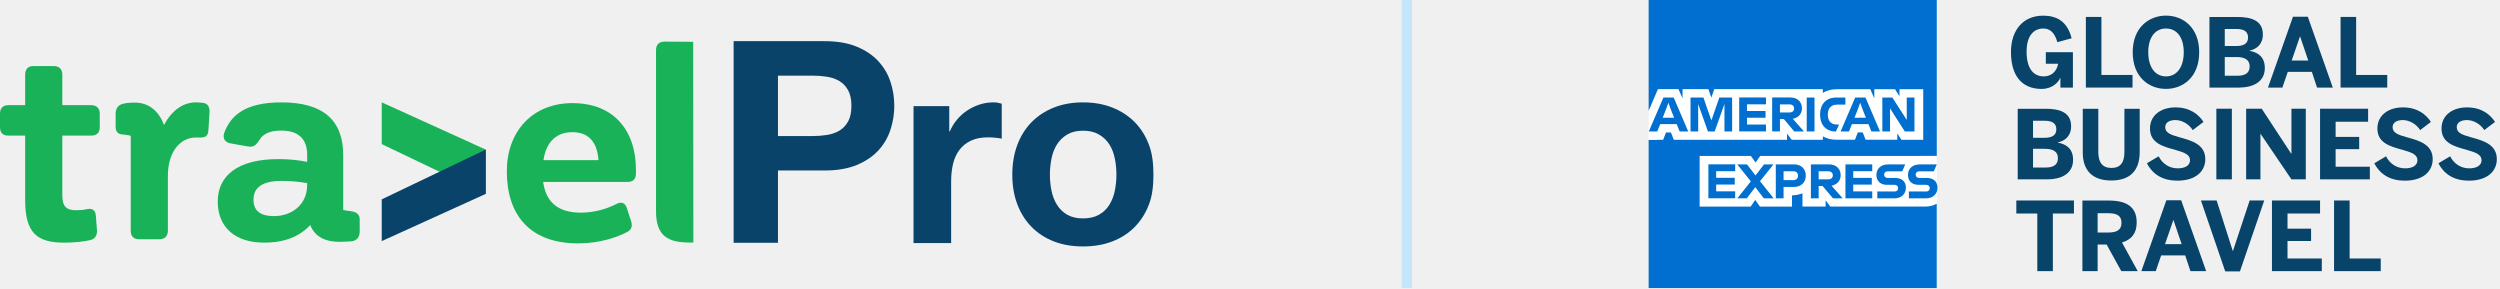
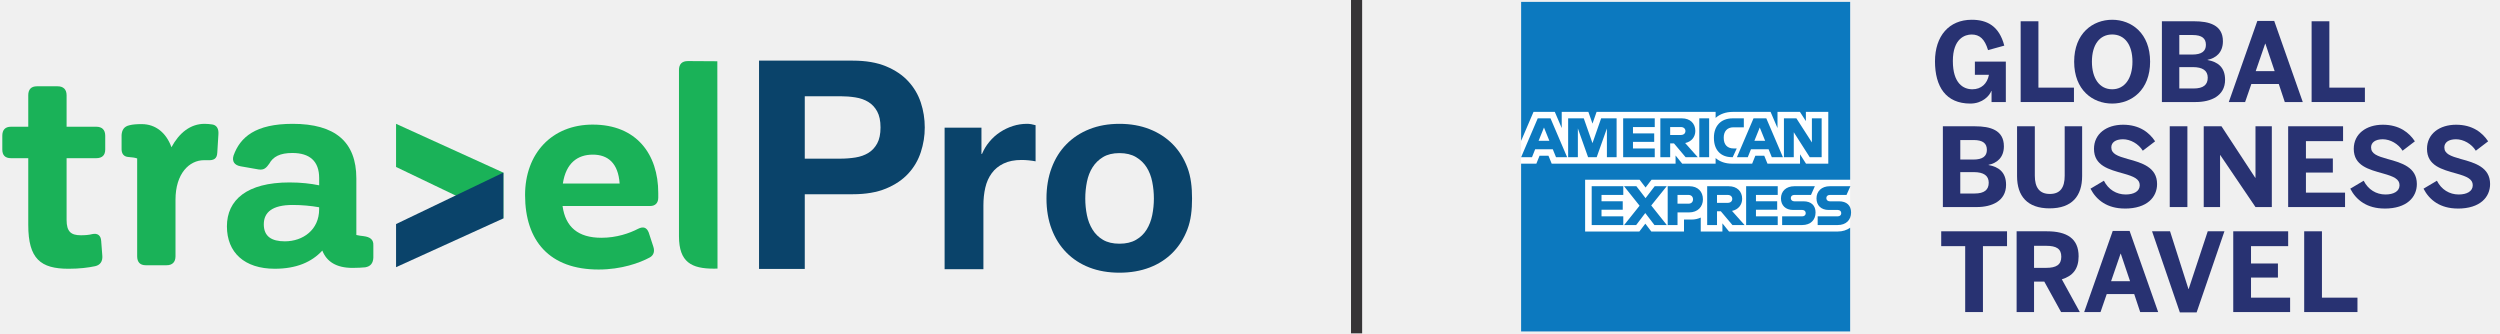
- <svg xmlns="http://www.w3.org/2000/svg" width="243" height="28" viewBox="0 0 243 28" fill="none">
-   <g clip-path="url(#clip0_128_330)">
-     <path d="M80.147 4.002C81.374 4.002 82.415 4.18 83.276 4.536C84.136 4.893 84.836 5.364 85.375 5.95C85.915 6.536 86.308 7.205 86.555 7.953C86.803 8.704 86.925 9.482 86.925 10.287C86.925 11.091 86.803 11.847 86.555 12.606C86.308 13.366 85.915 14.039 85.375 14.623C84.836 15.209 84.136 15.681 83.276 16.037C82.415 16.394 81.372 16.572 80.147 16.572H75.618V23.598H71.308V4H80.147V4.002ZM78.967 13.225C79.462 13.225 79.936 13.188 80.395 13.115C80.853 13.042 81.256 12.899 81.603 12.69C81.95 12.481 82.229 12.181 82.44 11.798C82.651 11.414 82.757 10.91 82.757 10.288C82.757 9.667 82.651 9.163 82.44 8.778C82.229 8.394 81.95 8.098 81.603 7.887C81.256 7.676 80.853 7.535 80.395 7.462C79.938 7.389 79.462 7.352 78.967 7.352H75.618V13.226H78.967V13.225Z" fill="#0A436A" />
-     <path d="M92.268 10.31V12.781H92.319C92.492 12.369 92.722 11.988 93.016 11.636C93.307 11.284 93.642 10.983 94.02 10.735C94.397 10.487 94.802 10.293 95.231 10.155C95.66 10.019 96.107 9.949 96.571 9.949C96.811 9.949 97.078 9.992 97.369 10.078V13.477C97.197 13.443 96.991 13.412 96.75 13.388C96.51 13.361 96.278 13.349 96.054 13.349C95.385 13.349 94.819 13.46 94.355 13.684C93.891 13.907 93.518 14.211 93.236 14.598C92.952 14.985 92.751 15.436 92.631 15.95C92.512 16.465 92.451 17.023 92.451 17.625V23.625H88.795V10.313H92.271L92.268 10.31Z" fill="#0A436A" />
-     <path d="M98.885 14.082C99.211 13.216 99.674 12.477 100.276 11.868C100.878 11.259 101.597 10.786 102.439 10.453C103.281 10.118 104.225 9.95 105.271 9.95C106.318 9.95 107.267 10.118 108.116 10.453C108.966 10.788 109.692 11.261 110.292 11.868C110.893 12.477 111.357 13.217 111.682 14.082C112.008 14.949 112.113 15.915 112.113 16.978C112.113 18.042 112.009 19.005 111.682 19.862C111.357 20.721 110.893 21.454 110.292 22.064C109.692 22.673 108.966 23.141 108.116 23.467C107.267 23.792 106.318 23.955 105.271 23.955C104.225 23.955 103.281 23.792 102.439 23.467C101.597 23.141 100.878 22.673 100.276 22.064C99.674 21.454 99.211 20.721 98.885 19.862C98.558 19.005 98.395 18.043 98.395 16.978C98.395 15.913 98.558 14.949 98.885 14.082ZM102.206 18.536C102.309 19.043 102.485 19.498 102.735 19.901C102.983 20.304 103.315 20.626 103.726 20.867C104.138 21.107 104.653 21.228 105.271 21.228C105.89 21.228 106.409 21.108 106.829 20.867C107.25 20.626 107.585 20.305 107.834 19.901C108.082 19.498 108.259 19.043 108.361 18.536C108.464 18.029 108.516 17.512 108.516 16.978C108.516 16.445 108.465 15.922 108.361 15.408C108.259 14.893 108.082 14.439 107.834 14.043C107.585 13.65 107.251 13.327 106.829 13.078C106.409 12.829 105.89 12.704 105.271 12.704C104.653 12.704 104.138 12.829 103.726 13.078C103.313 13.327 102.983 13.65 102.735 14.043C102.485 14.439 102.31 14.893 102.206 15.408C102.104 15.922 102.051 16.447 102.051 16.978C102.051 17.51 102.102 18.029 102.206 18.536Z" fill="#0A436A" />
-     <path d="M8.856 10.222H6.057V7.26C6.057 6.718 5.758 6.419 5.215 6.419H3.259C2.716 6.419 2.445 6.718 2.445 7.26V10.222H0.816C0.273 10.222 0 10.519 0 11.063V12.367C0 12.91 0.271 13.181 0.816 13.181H2.445V19.457C2.445 22.662 3.612 23.586 6.248 23.586C7.281 23.586 8.122 23.477 8.747 23.343C9.237 23.234 9.454 22.881 9.426 22.391L9.318 20.978C9.29 20.436 8.964 20.217 8.476 20.326C8.15 20.408 7.797 20.434 7.389 20.434C6.465 20.434 6.057 20.081 6.057 18.994V13.181H8.856C9.398 13.181 9.698 12.91 9.698 12.367V11.063C9.698 10.521 9.398 10.222 8.856 10.222Z" fill="#1AB258" />
-     <path d="M19.741 10.003C19.55 9.975 19.333 9.949 19.062 9.949C17.73 9.949 16.671 10.791 15.938 12.149C15.448 10.791 14.445 9.975 13.139 9.975C12.651 9.975 12.27 10.003 11.972 10.084C11.484 10.192 11.267 10.518 11.239 11.006V12.228C11.211 12.771 11.456 13.043 11.891 13.07C12.217 13.098 12.488 13.124 12.707 13.205V22.412C12.707 22.957 12.978 23.254 13.521 23.254H15.477C16.02 23.254 16.319 22.957 16.319 22.412V17.09C16.319 14.619 17.623 13.369 19.008 13.369H19.361C19.932 13.397 20.231 13.233 20.257 12.662L20.366 10.896C20.392 10.408 20.203 10.054 19.741 10" fill="#1AB258" />
-     <path d="M34.04 20.516C33.795 20.488 33.578 20.462 33.361 20.408V15.084C33.361 11.634 31.352 9.95 27.358 9.95C23.854 9.95 22.414 11.2 21.789 12.938C21.626 13.481 21.87 13.834 22.442 13.943L24.152 14.242C24.668 14.322 24.885 14.079 25.157 13.699C25.51 13.046 26.161 12.693 27.33 12.693C28.96 12.693 29.857 13.454 29.857 15.056V15.735C29.07 15.572 28.146 15.464 27.059 15.464C23.039 15.464 21.164 17.121 21.164 19.592C21.164 22.064 22.822 23.584 25.673 23.584C27.71 23.584 29.15 22.961 30.155 21.874C30.563 22.907 31.459 23.504 33.008 23.504C33.496 23.504 33.904 23.477 34.203 23.45C34.691 23.367 34.936 23.068 34.963 22.552V21.384C34.991 20.842 34.663 20.597 34.039 20.516M29.856 17.989C29.856 19.918 28.335 21.005 26.623 21.005C25.374 21.005 24.64 20.543 24.64 19.403C24.64 18.264 25.456 17.583 27.357 17.583C28.226 17.583 29.095 17.665 29.856 17.8V17.991V17.989Z" fill="#1AB258" />
-     <path d="M67.377 4.062L64.606 4.045C64.036 4.045 63.764 4.344 63.764 4.887V20.533C63.764 22.978 64.96 23.575 67.051 23.575C67.172 23.575 67.284 23.574 67.395 23.571L67.378 4.06L67.377 4.062Z" fill="#1AB258" />
-     <path d="M55.645 10.022C51.761 10.022 49.262 12.764 49.262 16.65C49.262 20.968 51.571 23.657 56.189 23.657C58.335 23.657 60.073 23.034 61.023 22.516C61.403 22.299 61.485 21.919 61.349 21.512L60.915 20.18C60.724 19.692 60.398 19.583 59.91 19.828C59.122 20.236 57.899 20.67 56.46 20.67C54.26 20.67 53.065 19.664 52.794 17.682H61.051C61.541 17.682 61.812 17.383 61.812 16.895V16.46C61.812 12.794 59.747 10.023 55.647 10.023M52.822 15.564C53.121 13.609 54.234 12.848 55.647 12.848C57.059 12.848 58.037 13.636 58.172 15.564H52.822Z" fill="#1AB258" />
-     <path d="M47.217 14.54V18.85L40.797 15.775L37.104 14.006V9.949L47.217 14.54Z" fill="#1AB258" />
-     <path d="M47.217 18.845V14.535L37.104 19.378V23.436L47.217 18.845Z" fill="#0A436A" />
-   </g>
-   <line x1="136.748" y1="2.18557e-08" x2="136.748" y2="28" stroke="#C5E5FB" />
-   <g clip-path="url(#clip1_128_330)">
-     <path d="M186.714 17.494V15.159H188.254V0H160.248V10.763L161.379 9.537L161.088 13.591H160.248V28H188.248V19.807C188.203 19.83 186.753 19.841 186.708 19.863V17.494H186.714Z" fill="#006FCF" />
-     <path d="M188.259 19.802V15.159H171.09L170.642 15.798L170.188 15.159H165.204V20.082H170.166L170.608 19.432L171.067 20.082H174.181V18.995H174.086C174.494 18.995 174.875 18.917 175.2 18.788V20.076H177.451V19.477L177.905 20.076H187.178C187.582 20.076 187.946 19.975 188.248 19.796L188.259 19.802ZM184.81 13.591H186.938V8.669H184.63V9.358L184.194 8.669H182.183V9.559L181.791 8.669H178.56C178.42 8.669 178.28 8.68 178.14 8.697C178.006 8.714 177.871 8.742 177.742 8.781C177.647 8.809 177.552 8.842 177.457 8.882C177.356 8.926 177.266 8.971 177.177 9.027V8.663H166.626L166.341 9.486L166.055 8.663H163.541V9.554L163.149 8.663H161.15L160.248 10.774V13.586H161.659L161.934 12.874H162.415L162.69 13.586H173.699V12.986L174.153 13.586H177.182V13.25C177.266 13.3 177.35 13.345 177.44 13.378C177.53 13.418 177.619 13.446 177.709 13.474C177.832 13.513 177.961 13.535 178.084 13.552C178.23 13.574 178.375 13.58 178.51 13.58H180.302L180.576 12.869H181.058L181.332 13.58H184.418V12.97L184.815 13.58L184.81 13.591Z" fill="white" />
-     <path d="M168.659 16.643V15.971H166.055V19.27H168.659V18.598H166.811V17.937H168.614V17.282H166.811V16.638H168.659V16.643ZM171.448 19.275H172.394L171.073 17.612L172.383 15.977H171.465L170.636 17.052L169.807 15.977H168.861L170.182 17.629L168.866 19.281H169.785L170.614 18.194L171.448 19.281V19.275ZM172.607 15.977V19.275H173.363V18.172H174.366C175.082 18.172 175.525 17.707 175.525 17.074C175.525 16.442 175.094 15.977 174.394 15.977H172.607ZM174.769 17.08C174.769 17.315 174.618 17.506 174.332 17.506H173.363V16.649H174.332C174.618 16.649 174.769 16.845 174.769 17.08ZM176.774 18.077H177.154L178.168 19.281H179.114L178.022 18.049C178.582 17.942 178.913 17.55 178.913 17.035C178.913 16.408 178.482 15.977 177.782 15.977H176.018V19.275H176.774V18.071V18.077ZM177.714 16.649C178 16.649 178.151 16.822 178.151 17.041C178.151 17.259 178 17.433 177.714 17.433H176.774V16.649H177.714ZM181.982 16.649V15.977H179.378V19.275H181.982V18.603H180.134V17.942H181.937V17.287H180.134V16.643H181.982V16.649ZM184.154 18.609H182.474V19.281H184.115C184.826 19.281 185.252 18.85 185.252 18.245C185.252 17.64 184.86 17.298 184.227 17.298H183.477C183.281 17.298 183.135 17.17 183.135 16.974C183.135 16.778 183.275 16.654 183.477 16.654H184.894L185.19 15.982H183.522C182.81 15.982 182.385 16.414 182.385 17.007C182.385 17.601 182.788 17.965 183.41 17.965H184.16C184.356 17.965 184.502 18.094 184.502 18.295C184.502 18.497 184.362 18.614 184.16 18.614L184.154 18.609ZM187.223 18.609H185.543V19.281H187.184C187.895 19.281 188.321 18.85 188.321 18.245C188.321 17.64 187.929 17.298 187.296 17.298H186.546C186.35 17.298 186.204 17.17 186.204 16.974C186.204 16.778 186.344 16.654 186.546 16.654H187.962L188.259 15.982H186.59C185.879 15.982 185.454 16.414 185.454 17.007C185.454 17.601 185.857 17.965 186.478 17.965H187.229C187.425 17.965 187.57 18.094 187.57 18.295C187.57 18.497 187.43 18.614 187.229 18.614L187.223 18.609Z" fill="#006FCF" />
-     <path d="M163.261 12.779H164.095L162.684 9.481H161.682L160.265 12.779H161.082L161.368 12.068H162.981L163.261 12.779ZM161.917 10.679L162.169 9.985L162.421 10.679L162.723 11.441H161.614L161.917 10.679ZM166.01 12.779H166.666L167.618 10.108V12.779H168.362V9.481H167.119L166.346 11.71L165.574 9.481H164.319V12.779H165.064V10.108L166.01 12.779ZM171.655 10.147V9.475H169.051V12.774H171.655V12.102H169.807V11.441H171.61V10.786H169.807V10.142H171.655V10.147ZM173.01 11.575H173.391L174.405 12.779H175.351L174.259 11.547C174.819 11.441 175.15 11.049 175.15 10.534C175.15 9.906 174.718 9.475 174.018 9.475H172.254V12.774H173.01V11.57V11.575ZM173.951 10.147C174.237 10.147 174.388 10.321 174.388 10.539C174.388 10.758 174.237 10.931 173.951 10.931H173.01V10.147H173.951ZM175.614 12.779H176.37V9.481H175.614V12.779ZM178.42 12.779H178.448L178.762 12.107H178.543C177.989 12.107 177.664 11.76 177.664 11.161V11.105C177.664 10.573 177.961 10.17 178.538 10.17H179.372V9.481H178.476C177.474 9.481 176.914 10.164 176.914 11.099V11.166C176.914 12.124 177.474 12.774 178.426 12.785L178.42 12.779ZM181.903 12.779H182.738L181.326 9.481H180.324L178.907 12.779H179.725L180.005 12.068H181.618L181.898 12.779H181.903ZM180.559 10.679L180.811 9.985L181.063 10.679L181.366 11.441H180.257L180.559 10.679ZM183.858 10.763L185.151 12.779H186.086V9.481H185.336V11.659L185.134 11.34L183.936 9.481H182.962V12.779H183.712V10.528L183.863 10.763H183.858Z" fill="#006FCF" />
-     <path d="M198.462 8.641C199.498 8.641 200.103 7.974 200.254 7.566H200.271V8.512H201.486V5.074H198.854V6.194H200.053C199.913 6.955 199.392 7.426 198.642 7.426C197.891 7.426 196.984 6.944 196.984 5.023C196.984 3.102 198.02 2.772 198.58 2.772C199.258 2.772 199.694 3.142 199.98 4.099L201.363 3.718C200.926 2.038 199.89 1.523 198.591 1.523C196.665 1.523 195.466 2.906 195.466 5.057C195.466 7.207 196.396 8.646 198.468 8.646L198.462 8.641Z" fill="#08436A" />
-     <path d="M207.282 8.512V7.286H204.258V1.646H202.746V8.512H207.282Z" fill="#08436A" />
-     <path d="M210.536 8.641C212.188 8.641 213.762 7.493 213.762 5.079C213.762 2.666 212.188 1.518 210.536 1.518C208.884 1.518 207.299 2.666 207.299 5.079C207.299 7.493 208.873 8.641 210.536 8.641ZM210.536 7.426C209.472 7.426 208.811 6.518 208.811 5.079C208.811 3.64 209.472 2.772 210.536 2.772C211.6 2.772 212.261 3.646 212.261 5.079C212.261 6.513 211.594 7.426 210.536 7.426Z" fill="#08436A" />
-     <path d="M217.648 8.512C218.925 8.512 220.14 8.002 220.14 6.619C220.14 5.527 219.479 5.09 218.645 4.939V4.922C219.339 4.782 219.95 4.318 219.95 3.349C219.95 1.96 218.762 1.652 217.502 1.652H214.758V8.512H217.642H217.648ZM216.248 2.817H217.379C218.186 2.817 218.51 3.114 218.51 3.651C218.51 4.189 218.146 4.474 217.362 4.474H216.248V2.817ZM216.248 5.544H217.396C218.23 5.544 218.667 5.841 218.667 6.446C218.667 7.05 218.298 7.364 217.463 7.364H216.248V5.544Z" fill="#08436A" />
-     <path d="M223.556 3.55H223.573L224.362 5.886H222.75L223.556 3.55ZM221.848 8.512L222.374 6.983H224.71L225.219 8.512H226.748L224.318 1.624H222.878L220.448 8.512H221.837H221.848Z" fill="#08436A" />
-     <path d="M232.04 8.512V7.286H229.016V1.646H227.504V8.512H232.04Z" fill="#08436A" />
-     <path d="M199.011 17.433C200.294 17.433 201.503 16.923 201.503 15.54C201.503 14.448 200.842 14.011 200.008 13.86V13.843C200.702 13.703 201.313 13.238 201.313 12.27C201.313 10.881 200.126 10.573 198.866 10.573H196.122V17.433H199.006H199.011ZM197.611 11.738H198.742C199.549 11.738 199.874 12.034 199.874 12.572C199.874 13.11 199.51 13.395 198.726 13.395H197.611V11.738ZM197.611 14.465H198.759C199.594 14.465 200.03 14.762 200.03 15.366C200.03 15.971 199.661 16.285 198.826 16.285H197.611V14.465Z" fill="#08436A" />
-     <path d="M205.216 17.545C207.126 17.545 207.977 16.486 207.977 14.801V10.573H206.493V14.773C206.493 15.775 206.123 16.324 205.233 16.324C204.342 16.324 203.956 15.77 203.956 14.773V10.573H202.444V14.812C202.444 16.492 203.306 17.545 205.216 17.545Z" fill="#08436A" />
-     <path d="M211.611 17.562C213.521 17.562 214.355 16.576 214.355 15.473C214.355 14.056 213.073 13.675 211.869 13.35C210.967 13.098 210.458 12.908 210.458 12.359C210.458 11.95 210.81 11.67 211.449 11.67C212.087 11.67 212.776 12.062 213.134 12.645L214.182 11.85C213.7 11.116 212.866 10.438 211.454 10.438C210.043 10.438 208.979 11.206 208.979 12.488C208.979 13.927 210.256 14.241 211.482 14.582C212.384 14.834 212.871 15.053 212.871 15.574C212.871 16.094 212.373 16.363 211.673 16.363C210.883 16.363 210.2 15.943 209.819 15.193L208.677 15.87C209.186 16.856 210.116 17.556 211.6 17.556L211.611 17.562Z" fill="#08436A" />
-     <path d="M216.937 17.433V14V10.567H216.181H215.43V14V17.433H216.046H216.937Z" fill="#08436A" />
-     <path d="M219.714 17.433V13.014H219.731L222.727 17.433H224.122V10.567H222.727V14.946H222.71L219.838 10.567H218.326V17.433H219.714Z" fill="#08436A" />
-     <path d="M230.349 17.433V16.206H227.022V14.498H229.313V13.306H227.022V11.833H230.181V10.567H225.51V17.433H230.349Z" fill="#08436A" />
-     <path d="M233.714 17.562C235.624 17.562 236.458 16.576 236.458 15.473C236.458 14.056 235.182 13.675 233.972 13.35C233.07 13.098 232.561 12.908 232.561 12.359C232.561 11.95 232.914 11.67 233.552 11.67C234.19 11.67 234.879 12.062 235.238 12.645L236.285 11.85C235.803 11.116 234.969 10.438 233.558 10.438C232.146 10.438 231.082 11.206 231.082 12.488C231.082 13.927 232.365 14.241 233.586 14.582C234.487 14.834 234.974 15.053 234.974 15.574C234.974 16.094 234.476 16.363 233.776 16.363C232.986 16.363 232.303 15.943 231.922 15.193L230.78 15.87C231.29 16.856 232.219 17.556 233.703 17.556L233.714 17.562Z" fill="#08436A" />
-     <path d="M239.947 17.562C241.857 17.562 242.691 16.576 242.691 15.473C242.691 14.056 241.414 13.675 240.205 13.35C239.303 13.098 238.794 12.908 238.794 12.359C238.794 11.95 239.146 11.67 239.785 11.67C240.423 11.67 241.112 12.062 241.47 12.645L242.518 11.85C242.036 11.116 241.202 10.438 239.79 10.438C238.379 10.438 237.315 11.206 237.315 12.488C237.315 13.927 238.598 14.241 239.818 14.582C240.72 14.834 241.207 15.053 241.207 15.574C241.207 16.094 240.709 16.363 240.009 16.363C239.219 16.363 238.536 15.943 238.155 15.193L237.013 15.87C237.522 16.856 238.452 17.556 239.936 17.556L239.947 17.562Z" fill="#08436A" />
-     <path d="M199.538 26.354V20.754H201.587V19.488H195.987V20.754H198.026V26.354H199.538Z" fill="#08436A" />
-     <path d="M203.889 20.726H204.919C205.793 20.726 206.207 20.978 206.207 21.655C206.207 22.333 205.787 22.602 204.919 22.602H203.889V20.731V20.726ZM203.889 26.354V23.766H204.762L206.19 26.354H207.786L206.258 23.57C207.176 23.29 207.686 22.697 207.686 21.616C207.686 20.093 206.678 19.494 204.986 19.494H202.41V26.354H203.894H203.889Z" fill="#08436A" />
-     <path d="M211.247 21.392H211.264L212.054 23.727H210.441L211.247 21.392ZM209.539 26.354L210.066 24.825H212.401L212.91 26.354H214.439L212.009 19.466H210.57L208.139 26.354H209.528H209.539Z" fill="#08436A" />
-     <path d="M217.721 26.382L220.084 19.488H218.667L217.043 24.394H217.026L215.458 19.488H213.93L216.293 26.382H217.721Z" fill="#08436A" />
-     <path d="M225.678 26.354V25.127H222.346V23.425H224.637V22.226H222.346V20.754H225.51V19.488H220.834V26.354H225.678Z" fill="#08436A" />
-     <path d="M231.407 26.354V25.127H228.383V19.488H226.871V26.354H231.407Z" fill="#08436A" />
+ <svg xmlns="http://www.w3.org/2000/svg" width="210" height="28" viewBox="0 0 210 28" fill="none">
+   <g clip-path="url(#clip0_1170_3775)">
+     <path d="M113.935 0.158V27.842H113.97V27.629V0.158H113.935Z" stroke="#363436" stroke-width="0.9" stroke-miterlimit="10" />
+     <path d="M155.412 27.842H141.666H127.771V13.815V0.158H141.735H155.412V13.985V27.842Z" fill="white" />
+     <path d="M145.237 19.447L144.682 18.762V19.447H142.863V18.277C142.628 18.385 142.369 18.442 142.099 18.442H141.456V19.447H138.71L138.207 18.788L137.706 19.447H133.15V15.099H137.727L138.227 15.752L138.728 15.099H155.414V0.158H127.774V11.834L128.815 9.399H130.604L131.185 10.757V9.399H133.424L133.769 10.383L134.113 9.399H144.112V9.901C144.476 9.582 144.968 9.399 145.547 9.399H148.729L149.31 10.758V9.399H151.195L151.694 10.173V9.399H153.576V13.747H151.704L151.202 12.96V13.747H148.468L148.197 13.081H147.448L147.182 13.747H145.483C144.928 13.747 144.459 13.578 144.111 13.277V13.747H141.304L140.748 13.062V13.747H130.342L130.071 13.081H129.322L129.055 13.747H127.772V27.843H155.413V19.127C155.134 19.331 154.774 19.448 154.363 19.448H145.237V19.447Z" fill="#0C79BF" />
+     <path d="M155.107 16.374L155.432 15.642H153.712C153.003 15.642 152.585 16.075 152.585 16.667C152.585 17.26 152.981 17.636 153.601 17.636H154.373C154.544 17.636 154.666 17.743 154.666 17.906C154.666 18.07 154.544 18.172 154.373 18.172H152.684V18.904H154.363C155.072 18.904 155.491 18.475 155.491 17.847C155.491 17.256 155.121 16.91 154.475 16.91H153.704C153.533 16.91 153.411 16.803 153.411 16.64C153.411 16.476 153.533 16.374 153.704 16.374H155.108H155.107ZM150.426 16.64C150.426 16.476 150.548 16.374 150.719 16.374H152.123L152.448 15.642H150.729C150.02 15.642 149.601 16.075 149.601 16.667C149.601 17.26 149.998 17.636 150.617 17.636H151.389C151.561 17.636 151.682 17.743 151.682 17.906C151.682 18.07 151.561 18.172 151.389 18.172H149.7V18.904H151.38C152.089 18.904 152.507 18.475 152.507 17.847C152.507 17.256 152.137 16.91 151.492 16.91H150.72C150.549 16.91 150.427 16.803 150.427 16.64H150.426ZM146.675 18.904H149.329V18.172H147.5V17.617H149.283V16.904H147.5V16.373H149.329V15.64H146.675V18.901V18.904ZM146.544 18.904L145.488 17.717C146.02 17.605 146.341 17.204 146.341 16.697C146.341 16.072 145.907 15.643 145.213 15.643H143.403V18.904H144.229V17.748H144.55L145.524 18.904H146.544ZM145.126 17.04H144.228V16.374H145.126C145.379 16.374 145.51 16.528 145.51 16.709C145.51 16.89 145.379 17.04 145.126 17.04ZM143.046 16.742C143.046 16.09 142.612 15.643 141.918 15.643H140.086V18.904H140.912V17.841H141.892C142.605 17.841 143.047 17.371 143.047 16.742H143.046ZM142.215 16.746C142.215 16.947 142.084 17.11 141.831 17.11H140.911V16.374H141.831C142.084 16.374 142.215 16.541 142.215 16.746ZM140.012 18.904L138.704 17.26L140.004 15.643H138.993L138.226 16.645L137.458 15.643H136.421L137.725 17.279L136.425 18.906H137.436L138.203 17.895L138.975 18.906H140.012V18.904ZM133.702 18.904H136.356V18.172H134.527V17.617H136.31V16.904H134.527V16.373H136.356V15.64H133.702V18.901V18.904Z" fill="#0C79BF" />
+     <path d="M153.019 13.203V9.941H152.199V11.964L150.898 9.941H149.85V13.203H150.677V11.106L152.017 13.203H153.019ZM148.831 13.203H149.765L148.37 9.941H147.296L145.902 13.203H146.814L147.081 12.537H148.561L148.832 13.203H148.831ZM148.271 11.828H147.368L147.82 10.71L148.272 11.828H148.271ZM145.606 10.696H146.482V9.941H145.544C144.52 9.941 143.969 10.621 143.969 11.549V11.596C143.969 12.598 144.546 13.203 145.48 13.203H145.548L145.887 12.47H145.62C145.1 12.47 144.794 12.153 144.794 11.594V11.547C144.794 11.059 145.065 10.694 145.606 10.694V10.696ZM142.741 13.203H143.568V9.941H142.741V13.203ZM142.61 13.203L141.554 12.015C142.086 11.903 142.407 11.503 142.407 10.995C142.407 10.371 141.973 9.941 141.279 9.941H139.469V13.203H140.295V12.047H140.616L141.59 13.203H142.61ZM141.192 11.338H140.294V10.672H141.192C141.445 10.672 141.576 10.826 141.576 11.007C141.576 11.189 141.445 11.338 141.192 11.338ZM136.345 13.203H138.999V12.47H137.17V11.915H138.953V11.203H137.17V10.671H138.999V9.939H136.345V13.2V13.203ZM134.978 13.203H135.795V9.941H134.495L133.768 12.025L133.037 9.941H131.724V13.203H132.541V10.789L133.399 13.203H134.122L134.98 10.789V13.203H134.978ZM130.704 13.203H131.638L130.244 9.941H129.17L127.775 13.203H128.688L128.954 12.537H130.434L130.705 13.203H130.704ZM130.144 11.828H129.242L129.694 10.71L130.146 11.828H130.144Z" fill="#0C79BF" />
+     <path d="M165.506 8.7C166.532 8.7 167.126 8.04 167.272 7.637H167.29V8.573H168.49V5.172H165.89V6.281H167.071C166.934 7.032 166.421 7.5 165.679 7.5C164.937 7.5 164.04 7.024 164.04 5.126C164.04 3.228 165.065 2.899 165.614 2.899C166.282 2.899 166.713 3.266 166.996 4.21L168.36 3.833C167.93 2.174 166.905 1.66 165.624 1.66C163.719 1.66 162.539 3.026 162.539 5.152C162.539 7.279 163.454 8.7 165.505 8.7H165.506Z" fill="#283272" />
+     <path d="M174.212 8.571V7.361H171.227V1.787H169.735V8.571H174.212Z" fill="#283272" />
+     <path d="M177.423 8.7C179.053 8.7 180.609 7.564 180.609 5.18C180.609 2.797 179.053 1.66 177.423 1.66C175.794 1.66 174.229 2.797 174.229 5.18C174.229 7.564 175.786 8.7 177.423 8.7ZM177.423 7.499C176.37 7.499 175.721 6.6 175.721 5.179C175.721 3.757 176.37 2.896 177.423 2.896C178.476 2.896 179.126 3.759 179.126 5.179C179.126 6.599 178.467 7.499 177.423 7.499Z" fill="#283272" />
+     <path d="M184.444 8.571C185.707 8.571 186.907 8.067 186.907 6.701C186.907 5.619 186.257 5.188 185.434 5.042V5.024C186.121 4.887 186.725 4.428 186.725 3.465C186.725 2.09 185.553 1.787 184.307 1.787H181.599V8.571H184.446H184.444ZM183.062 2.942H184.179C184.975 2.942 185.296 3.235 185.296 3.767C185.296 4.298 184.939 4.582 184.161 4.582H183.062V2.94V2.942ZM183.062 5.637H184.197C185.021 5.637 185.45 5.93 185.45 6.525C185.45 7.121 185.084 7.433 184.26 7.433H183.061V5.637H183.062Z" fill="#283272" />
+     <path d="M190.275 3.667H190.293L191.071 5.977H189.479L190.275 3.667ZM188.59 8.571L189.113 7.058H191.419L191.922 8.571H193.433L191.035 1.76H189.616L187.218 8.571H188.59Z" fill="#283272" />
+     <path d="M198.651 8.571V7.361H195.666V1.787H194.175V8.571H198.651Z" fill="#283272" />
+     <path d="M166.047 17.393C167.31 17.393 168.51 16.889 168.51 15.523C168.51 14.44 167.86 14.01 167.036 13.863V13.845C167.723 13.708 168.327 13.25 168.327 12.287C168.327 10.911 167.155 10.609 165.91 10.609H163.201V17.393H166.048H166.047ZM164.665 11.763H165.781C166.577 11.763 166.898 12.057 166.898 12.588C166.898 13.12 166.542 13.403 165.763 13.403H164.665V11.762V11.763ZM164.665 14.458H165.799C166.623 14.458 167.053 14.752 167.053 15.347C167.053 15.942 166.687 16.255 165.863 16.255H164.663V14.458H164.665Z" fill="#283272" />
+     <path d="M172.17 17.502C174.055 17.502 174.899 16.457 174.899 14.789V10.609H173.434V14.761C173.434 15.751 173.067 16.292 172.188 16.292C171.309 16.292 170.925 15.743 170.925 14.761V10.609H169.433V14.799C169.433 16.458 170.284 17.503 172.169 17.503L172.17 17.502Z" fill="#283272" />
+     <path d="M178.486 17.52C180.371 17.52 181.195 16.548 181.195 15.458C181.195 14.055 179.932 13.679 178.742 13.358C177.855 13.11 177.35 12.918 177.35 12.376C177.35 11.974 177.698 11.698 178.33 11.698C178.962 11.698 179.639 12.083 179.995 12.66L181.029 11.871C180.554 11.147 179.729 10.477 178.338 10.477C176.948 10.477 175.895 11.239 175.895 12.504C175.895 13.925 177.158 14.237 178.366 14.576C179.253 14.824 179.738 15.044 179.738 15.557C179.738 16.071 179.244 16.337 178.558 16.337C177.78 16.337 177.103 15.924 176.727 15.181L175.601 15.849C176.104 16.821 177.02 17.517 178.483 17.517L178.486 17.52Z" fill="#283272" />
+     <path d="M183.741 17.393V14V10.607H182.999H182.258V14V17.393H182.866H183.741Z" fill="#283272" />
+     <path d="M186.486 17.393V13.028H186.504L189.461 17.393H190.833V10.607H189.461V14.936H189.442L186.604 10.607H185.113V17.393H186.486Z" fill="#283272" />
+     <path d="M196.984 17.393V16.181H193.698V14.496H195.959V13.312H193.698V11.855H196.818V10.607H192.205V17.393H196.984Z" fill="#283272" />
+     <path d="M200.307 17.52C202.192 17.52 203.016 16.548 203.016 15.458C203.016 14.055 201.753 13.679 200.563 13.358C199.674 13.11 199.171 12.918 199.171 12.376C199.171 11.974 199.519 11.698 200.151 11.698C200.783 11.698 201.46 12.083 201.816 12.66L202.85 11.871C202.373 11.147 201.551 10.477 200.159 10.477C198.768 10.477 197.716 11.239 197.716 12.504C197.716 13.925 198.979 14.237 200.187 14.576C201.076 14.824 201.561 15.044 201.561 15.557C201.561 16.071 201.066 16.337 200.379 16.337C199.601 16.337 198.924 15.924 198.549 15.181L197.423 15.849C197.926 16.821 198.842 17.517 200.307 17.517V17.52Z" fill="#283272" />
+     <path d="M206.458 17.52C208.345 17.52 209.168 16.548 209.168 15.458C209.168 14.055 207.905 13.679 206.715 13.358C205.828 13.11 205.325 12.918 205.325 12.376C205.325 11.974 205.673 11.698 206.303 11.698C206.934 11.698 207.612 12.083 207.969 12.66L209.004 11.871C208.527 11.147 207.703 10.477 206.312 10.477C204.92 10.477 203.868 11.239 203.868 12.504C203.868 13.925 205.131 14.237 206.339 14.576C207.227 14.824 207.712 15.044 207.712 15.557C207.712 16.071 207.217 16.337 206.531 16.337C205.753 16.337 205.076 15.924 204.7 15.181L203.575 15.849C204.078 16.821 204.995 17.517 206.458 17.517V17.52Z" fill="#283272" />
+     <path d="M166.567 26.213V20.676H168.591V19.429H163.062V20.676H165.076V26.213H166.567Z" fill="#283272" />
+     <path d="M170.86 20.648H171.876C172.737 20.648 173.149 20.896 173.149 21.564C173.149 22.233 172.737 22.5 171.876 22.5H170.86V20.648ZM170.86 26.213V23.655H171.721L173.131 26.213H174.705L173.194 23.462C174.101 23.187 174.604 22.6 174.604 21.529C174.604 20.025 173.606 19.429 171.941 19.429H169.396V26.213H170.861H170.86Z" fill="#283272" />
+     <path d="M178.128 21.308H178.146L178.924 23.619H177.332L178.128 21.308ZM176.444 26.213L176.966 24.7H179.273L179.776 26.213H181.286L178.888 19.401H177.469L175.071 26.213H176.444Z" fill="#283272" />
+     <path d="M184.517 26.24L186.852 19.429H185.45L183.848 24.277H183.83L182.284 19.429H180.773L183.108 26.24H184.517Z" fill="#283272" />
+     <path d="M192.37 26.213V25.003H189.085V23.316H191.346V22.133H189.085V20.676H192.206V19.429H187.593V26.213H192.37Z" fill="#283272" />
+     <path d="M198.027 26.213V25.003H195.043V19.429H193.552V26.213H198.027Z" fill="#283272" />
+     <path d="M71.638 5.093C72.731 5.093 73.66 5.252 74.427 5.57C75.194 5.889 75.817 6.309 76.298 6.833C76.779 7.356 77.13 7.952 77.35 8.621C77.571 9.291 77.68 9.986 77.68 10.704C77.68 11.423 77.571 12.097 77.35 12.775C77.13 13.453 76.779 14.054 76.298 14.576C75.817 15.099 75.194 15.52 74.427 15.838C73.66 16.156 72.73 16.316 71.638 16.316H67.601V22.589H63.759V5.091H71.638V5.093ZM70.586 13.327C71.027 13.327 71.45 13.294 71.859 13.229C72.266 13.164 72.626 13.037 72.935 12.85C73.245 12.663 73.494 12.396 73.682 12.054C73.87 11.71 73.964 11.261 73.964 10.706C73.964 10.15 73.87 9.701 73.682 9.357C73.494 9.014 73.245 8.75 72.935 8.561C72.626 8.373 72.266 8.247 71.859 8.182C71.451 8.117 71.027 8.084 70.586 8.084H67.601V13.329H70.586V13.327Z" fill="#0A436A" />
+     <path d="M82.442 10.724V12.93H82.488C82.641 12.562 82.847 12.221 83.109 11.907C83.368 11.593 83.667 11.324 84.004 11.103C84.34 10.881 84.701 10.708 85.084 10.585C85.466 10.463 85.864 10.401 86.278 10.401C86.492 10.401 86.73 10.44 86.989 10.516V13.552C86.836 13.521 86.652 13.493 86.438 13.471C86.224 13.448 86.016 13.437 85.817 13.437C85.22 13.437 84.716 13.536 84.303 13.736C83.889 13.935 83.556 14.206 83.305 14.552C83.052 14.897 82.872 15.3 82.766 15.759C82.659 16.219 82.606 16.717 82.606 17.254V22.611H79.347V10.726H82.445L82.442 10.724Z" fill="#0A436A" />
+     <path d="M88.341 14.091C88.631 13.317 89.044 12.659 89.581 12.115C90.117 11.571 90.758 11.148 91.509 10.851C92.259 10.552 93.101 10.402 94.034 10.402C94.966 10.402 95.812 10.552 96.57 10.851C97.327 11.15 97.974 11.572 98.509 12.115C99.045 12.659 99.458 13.319 99.748 14.091C100.038 14.865 100.132 15.727 100.132 16.677C100.132 17.626 100.04 18.486 99.748 19.251C99.458 20.018 99.045 20.673 98.509 21.217C97.974 21.761 97.327 22.179 96.57 22.47C95.812 22.76 94.966 22.906 94.034 22.906C93.101 22.906 92.259 22.76 91.509 22.47C90.758 22.179 90.117 21.761 89.581 21.217C89.044 20.673 88.631 20.018 88.341 19.251C88.049 18.486 87.904 17.628 87.904 16.677C87.904 15.726 88.049 14.865 88.341 14.091ZM91.301 18.068C91.392 18.521 91.55 18.926 91.773 19.286C91.994 19.646 92.29 19.934 92.656 20.148C93.023 20.363 93.482 20.471 94.034 20.471C94.585 20.471 95.048 20.364 95.422 20.148C95.797 19.934 96.096 19.647 96.318 19.286C96.539 18.926 96.697 18.521 96.788 18.068C96.879 17.615 96.926 17.153 96.926 16.677C96.926 16.201 96.88 15.734 96.788 15.275C96.697 14.815 96.539 14.409 96.318 14.057C96.096 13.705 95.798 13.417 95.422 13.194C95.048 12.973 94.585 12.861 94.034 12.861C93.482 12.861 93.023 12.973 92.656 13.194C92.288 13.417 91.994 13.705 91.773 14.057C91.55 14.409 91.394 14.815 91.301 15.275C91.21 15.734 91.163 16.202 91.163 16.677C91.163 17.152 91.209 17.615 91.301 18.068Z" fill="#0A436A" />
+     <path d="M8.088 10.645H5.594V8.001C5.594 7.516 5.327 7.249 4.843 7.249H3.099C2.616 7.249 2.374 7.516 2.374 8.001V10.645H0.921C0.438 10.645 0.194 10.91 0.194 11.396V12.56C0.194 13.045 0.436 13.287 0.921 13.287H2.374V18.89C2.374 21.751 3.414 22.576 5.764 22.576C6.684 22.576 7.435 22.479 7.992 22.359C8.428 22.262 8.622 21.947 8.597 21.509L8.5 20.248C8.475 19.764 8.185 19.569 7.75 19.665C7.46 19.739 7.145 19.762 6.781 19.762C5.957 19.762 5.594 19.447 5.594 18.476V13.287H8.088C8.572 13.287 8.839 13.045 8.839 12.56V11.396C8.839 10.912 8.572 10.645 8.088 10.645Z" fill="#1AB258" />
+     <path d="M17.792 10.451C17.622 10.426 17.428 10.402 17.186 10.402C15.999 10.402 15.056 11.154 14.402 12.367C13.965 11.154 13.071 10.426 11.907 10.426C11.472 10.426 11.132 10.451 10.867 10.523C10.431 10.62 10.238 10.91 10.213 11.346V12.437C10.188 12.922 10.406 13.165 10.795 13.189C11.085 13.214 11.327 13.237 11.522 13.309V21.53C11.522 22.016 11.764 22.281 12.247 22.281H13.991C14.475 22.281 14.742 22.016 14.742 21.53V16.778C14.742 14.572 15.904 13.456 17.138 13.456H17.453C17.962 13.481 18.229 13.334 18.252 12.825L18.349 11.248C18.372 10.812 18.204 10.496 17.792 10.448" fill="#1AB258" />
+     <path d="M30.538 19.835C30.32 19.811 30.126 19.787 29.933 19.739V14.985C29.933 11.906 28.142 10.402 24.582 10.402C21.458 10.402 20.174 11.518 19.617 13.07C19.472 13.554 19.689 13.87 20.199 13.967L21.724 14.234C22.184 14.306 22.377 14.088 22.619 13.749C22.934 13.167 23.515 12.851 24.557 12.851C26.009 12.851 26.81 13.531 26.81 14.96V15.567C26.108 15.421 25.284 15.325 24.315 15.325C20.731 15.325 19.061 16.804 19.061 19.011C19.061 21.217 20.538 22.575 23.079 22.575C24.895 22.575 26.179 22.018 27.075 21.048C27.438 21.97 28.237 22.503 29.618 22.503C30.053 22.503 30.417 22.479 30.683 22.454C31.119 22.381 31.337 22.114 31.361 21.653V20.611C31.385 20.126 31.094 19.907 30.537 19.835M26.808 17.579C26.808 19.301 25.452 20.272 23.927 20.272C22.813 20.272 22.159 19.859 22.159 18.842C22.159 17.824 22.886 17.217 24.58 17.217C25.356 17.217 26.13 17.29 26.808 17.41V17.581V17.579Z" fill="#1AB258" />
+     <path d="M60.254 5.145L57.785 5.13C57.276 5.13 57.034 5.397 57.034 5.882V19.851C57.034 22.034 58.1 22.567 59.964 22.567C60.072 22.567 60.171 22.565 60.271 22.562L60.256 5.144L60.254 5.145Z" fill="#1AB258" />
+     <path d="M49.796 10.466C46.334 10.466 44.106 12.915 44.106 16.383C44.106 20.238 46.164 22.64 50.281 22.64C52.194 22.64 53.743 22.084 54.59 21.621C54.929 21.427 55.002 21.088 54.881 20.724L54.494 19.535C54.324 19.099 54.033 19.002 53.598 19.221C52.896 19.585 51.806 19.973 50.523 19.973C48.562 19.973 47.497 19.074 47.255 17.305H54.615C55.052 17.305 55.294 17.038 55.294 16.602V16.215C55.294 12.941 53.453 10.467 49.798 10.467M47.28 15.415C47.546 13.669 48.539 12.989 49.798 12.989C51.057 12.989 51.929 13.693 52.049 15.415H47.28Z" fill="#1AB258" />
+     <path d="M42.283 14.501V18.349L36.56 15.603L33.269 14.025V10.402L42.283 14.501Z" fill="#1AB258" />
+     <path d="M42.283 18.345V14.497L33.269 18.821V22.443L42.283 18.345Z" fill="#0A436A" />
  </g>
  <defs>
-     <clipPath id="clip0_128_330">
-       <rect width="112.248" height="20" fill="white" transform="translate(0 4)" />
-     </clipPath>
-     <clipPath id="clip1_128_330">
-       <rect width="82.443" height="28" fill="white" transform="translate(160.248)" />
+     <clipPath id="clip0_1170_3775">
+       <rect width="209.222" height="28" fill="white" />
    </clipPath>
  </defs>
</svg>
